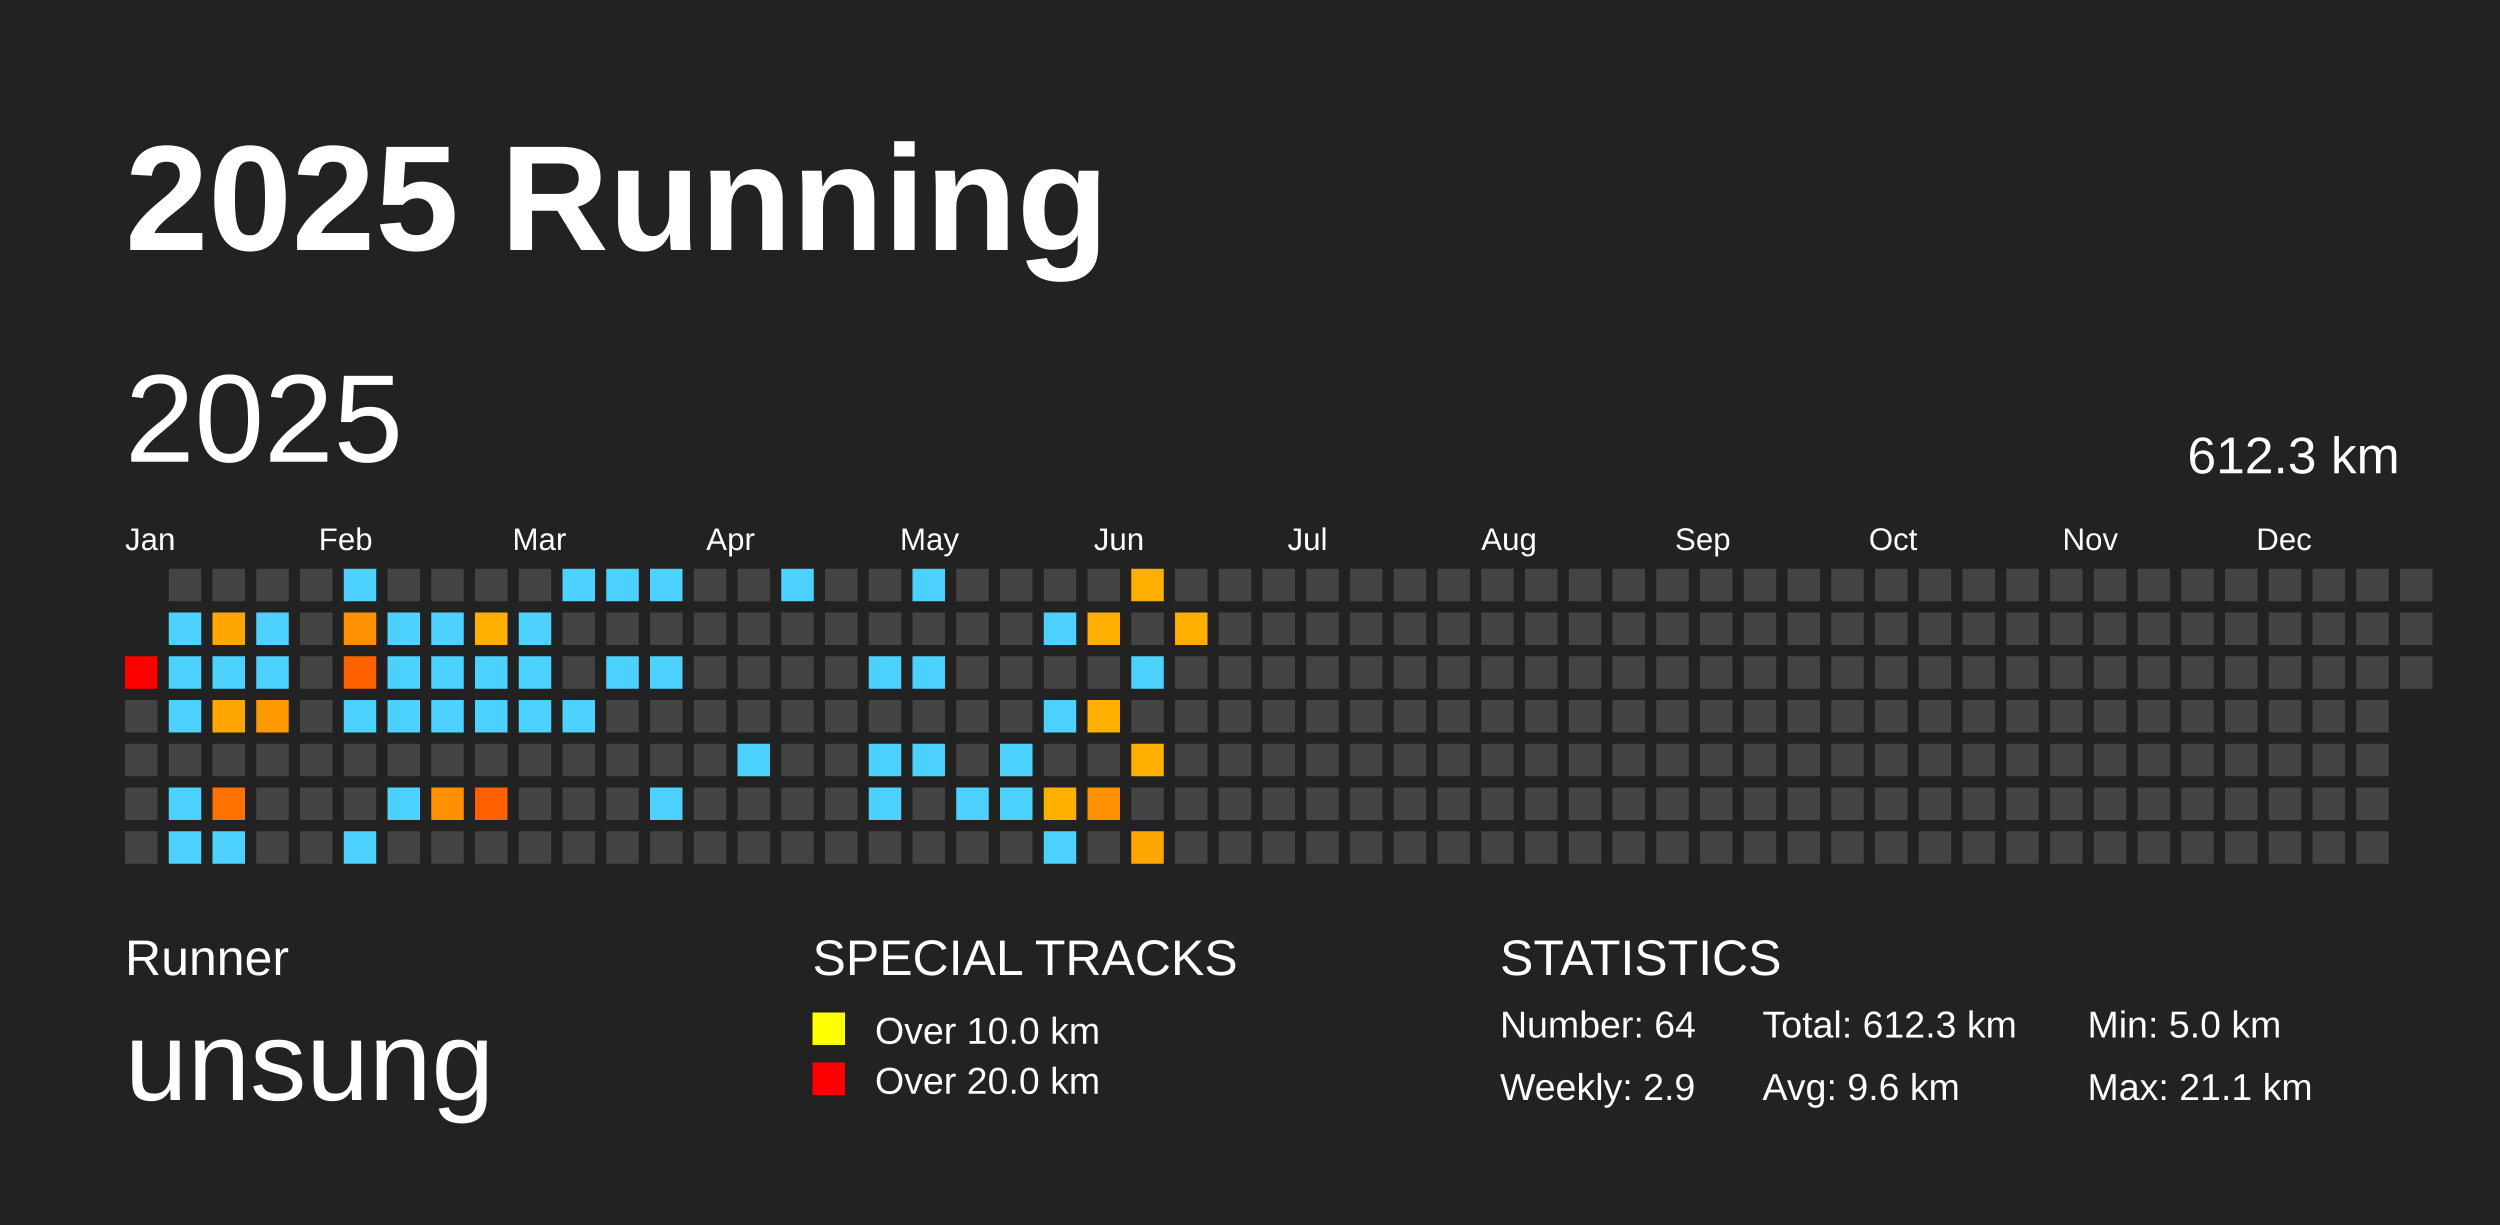
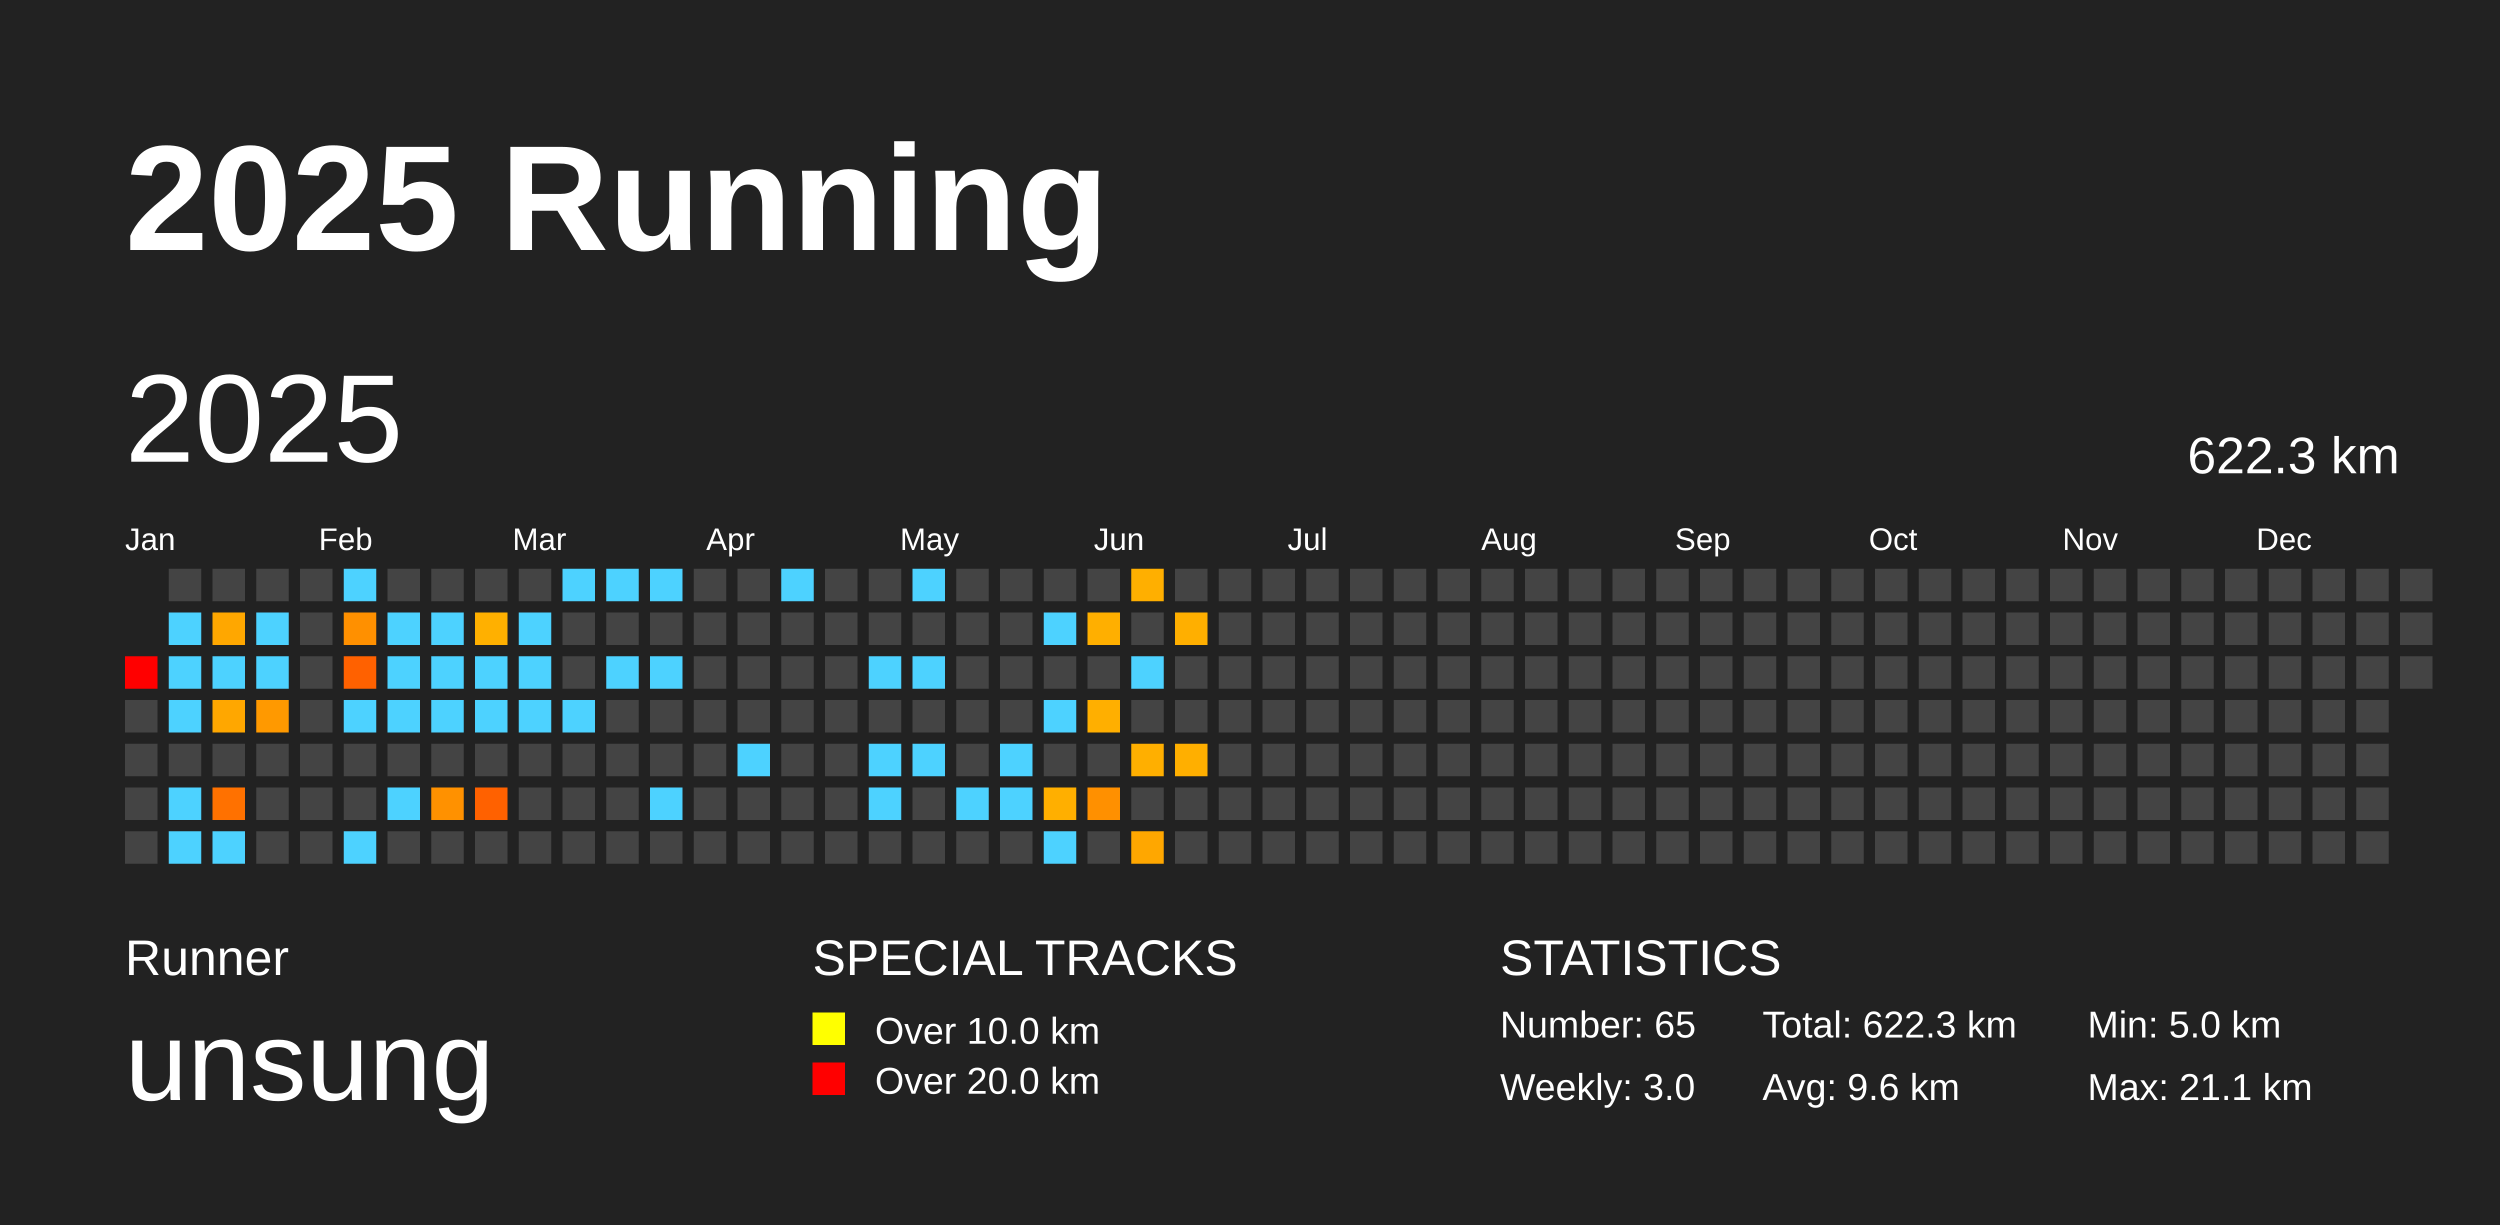
<svg xmlns="http://www.w3.org/2000/svg" baseProfile="full" height="98mm" version="1.1" viewBox="0,0,200,98" width="200mm">
  <defs />
  <rect fill="#222222" height="98" width="200" x="0" y="0" />
  <text fill="#FFFFFF" style="font-size:12px; font-family:Arial; font-weight:bold;" x="10" y="20">2025 Running</text>
  <text fill="#FFFFFF" style="font-size:4px; font-family:Arial" x="10" y="78">Runner</text>
  <text fill="#FFFFFF" style="font-size:9px; font-family:Arial" x="10" y="88">unsung</text>
  <text fill="#FFFFFF" style="font-size:4px; font-family:Arial" x="65" y="78">SPECIAL TRACKS</text>
  <rect fill="yellow" height="2.6" width="2.6" x="65" y="81" />
  <text fill="#FFFFFF" style="font-size:3px; font-family:Arial" x="70" y="83.5">Over 10.0 km</text>
  <rect fill="red" height="2.6" width="2.6" x="65" y="85" />
  <text fill="#FFFFFF" style="font-size:3px; font-family:Arial" x="70" y="87.5">Over 20.0 km</text>
  <text fill="#FFFFFF" style="font-size:4px; font-family:Arial" x="120" y="78">STATISTICS</text>
-   <text fill="#FFFFFF" style="font-size:3px; font-family:Arial" x="120" y="83">Number: 64</text>
-   <text fill="#FFFFFF" style="font-size:3px; font-family:Arial" x="120" y="88">Weekly: 2.9</text>
-   <text fill="#FFFFFF" style="font-size:3px; font-family:Arial" x="141" y="83">Total: 612.3 km</text>
+   <text fill="#FFFFFF" style="font-size:3px; font-family:Arial" x="120" y="83">Number: 65</text>
+   <text fill="#FFFFFF" style="font-size:3px; font-family:Arial" x="120" y="88">Weekly: 3.0</text>
+   <text fill="#FFFFFF" style="font-size:3px; font-family:Arial" x="141" y="83">Total: 622.3 km</text>
  <text fill="#FFFFFF" style="font-size:3px; font-family:Arial" x="141" y="88">Avg: 9.6 km</text>
  <text fill="#FFFFFF" style="font-size:3px; font-family:Arial" x="167" y="83">Min: 5.0 km</text>
  <text fill="#FFFFFF" style="font-size:3px; font-family:Arial" x="167" y="88">Max: 21.1 km</text>
  <text dominant-baseline="hanging" fill="#FFFFFF" style="font-size:10.0px; font-family:Arial;" x="10" y="30">2025</text>
-   <text dominant-baseline="hanging" fill="#FFFFFF" style="font-size:4.125px; font-family:Arial;" x="175" y="35">612.3 km</text>
+   <text dominant-baseline="hanging" fill="#FFFFFF" style="font-size:4.125px; font-family:Arial;" x="175" y="35">622.3 km</text>
  <text fill="#FFFFFF" style="font-size:2.5px; font-family:Arial" x="10.0" y="44">Jan</text>
  <text fill="#FFFFFF" style="font-size:2.5px; font-family:Arial" x="25.5" y="44">Feb</text>
  <text fill="#FFFFFF" style="font-size:2.5px; font-family:Arial" x="41.0" y="44">Mar</text>
  <text fill="#FFFFFF" style="font-size:2.5px; font-family:Arial" x="56.5" y="44">Apr</text>
  <text fill="#FFFFFF" style="font-size:2.5px; font-family:Arial" x="72.0" y="44">May</text>
  <text fill="#FFFFFF" style="font-size:2.5px; font-family:Arial" x="87.5" y="44">Jun</text>
  <text fill="#FFFFFF" style="font-size:2.5px; font-family:Arial" x="103.0" y="44">Jul</text>
  <text fill="#FFFFFF" style="font-size:2.5px; font-family:Arial" x="118.5" y="44">Aug</text>
  <text fill="#FFFFFF" style="font-size:2.5px; font-family:Arial" x="134.0" y="44">Sep</text>
  <text fill="#FFFFFF" style="font-size:2.5px; font-family:Arial" x="149.5" y="44">Oct</text>
  <text fill="#FFFFFF" style="font-size:2.5px; font-family:Arial" x="165.0" y="44">Nov</text>
  <text fill="#FFFFFF" style="font-size:2.5px; font-family:Arial" x="180.5" y="44">Dec</text>
  <rect fill="red" height="2.6" width="2.6" x="10.0" y="52.5" />
  <rect fill="#444444" height="2.6" width="2.6" x="10.0" y="56.0" />
  <rect fill="#444444" height="2.6" width="2.6" x="10.0" y="59.5" />
  <rect fill="#444444" height="2.6" width="2.6" x="10.0" y="63.0" />
  <rect fill="#444444" height="2.6" width="2.6" x="10.0" y="66.5" />
  <rect fill="#444444" height="2.6" width="2.6" x="13.5" y="45.5" />
  <rect fill="#4dd2ff" height="2.6" width="2.6" x="13.5" y="49.0" />
  <rect fill="#4dd2ff" height="2.6" width="2.6" x="13.5" y="52.5" />
  <rect fill="#4dd2ff" height="2.6" width="2.6" x="13.5" y="56.0" />
  <rect fill="#444444" height="2.6" width="2.6" x="13.5" y="59.5" />
  <rect fill="#4dd2ff" height="2.6" width="2.6" x="13.5" y="63.0" />
  <rect fill="#4dd2ff" height="2.6" width="2.6" x="13.5" y="66.5" />
  <rect fill="#444444" height="2.6" width="2.6" x="17.0" y="45.5" />
  <rect fill="#ffa700" height="2.6" width="2.6" x="17.0" y="49.0" />
  <rect fill="#4dd2ff" height="2.6" width="2.6" x="17.0" y="52.5" />
  <rect fill="#ffa700" height="2.6" width="2.6" x="17.0" y="56.0" />
  <rect fill="#444444" height="2.6" width="2.6" x="17.0" y="59.5" />
  <rect fill="#ff7100" height="2.6" width="2.6" x="17.0" y="63.0" />
  <rect fill="#4dd2ff" height="2.6" width="2.6" x="17.0" y="66.5" />
  <rect fill="#444444" height="2.6" width="2.6" x="20.5" y="45.5" />
  <rect fill="#4dd2ff" height="2.6" width="2.6" x="20.5" y="49.0" />
  <rect fill="#4dd2ff" height="2.6" width="2.6" x="20.5" y="52.5" />
  <rect fill="#ff9900" height="2.6" width="2.6" x="20.5" y="56.0" />
  <rect fill="#444444" height="2.6" width="2.6" x="20.5" y="59.5" />
  <rect fill="#444444" height="2.6" width="2.6" x="20.5" y="63.0" />
  <rect fill="#444444" height="2.6" width="2.6" x="20.5" y="66.5" />
  <rect fill="#444444" height="2.6" width="2.6" x="24.0" y="45.5" />
  <rect fill="#444444" height="2.6" width="2.6" x="24.0" y="49.0" />
  <rect fill="#444444" height="2.6" width="2.6" x="24.0" y="52.5" />
  <rect fill="#444444" height="2.6" width="2.6" x="24.0" y="56.0" />
  <rect fill="#444444" height="2.6" width="2.6" x="24.0" y="59.5" />
  <rect fill="#444444" height="2.6" width="2.6" x="24.0" y="63.0" />
  <rect fill="#444444" height="2.6" width="2.6" x="24.0" y="66.5" />
  <rect fill="#4dd2ff" height="2.6" width="2.6" x="27.5" y="45.5" />
  <rect fill="#ff9000" height="2.6" width="2.6" x="27.5" y="49.0" />
  <rect fill="#ff6100" height="2.6" width="2.6" x="27.5" y="52.5" />
  <rect fill="#4dd2ff" height="2.6" width="2.6" x="27.5" y="56.0" />
  <rect fill="#444444" height="2.6" width="2.6" x="27.5" y="59.5" />
  <rect fill="#444444" height="2.6" width="2.6" x="27.5" y="63.0" />
  <rect fill="#4dd2ff" height="2.6" width="2.6" x="27.5" y="66.5" />
  <rect fill="#444444" height="2.6" width="2.6" x="31.0" y="45.5" />
  <rect fill="#4dd2ff" height="2.6" width="2.6" x="31.0" y="49.0" />
  <rect fill="#4dd2ff" height="2.6" width="2.6" x="31.0" y="52.5" />
  <rect fill="#4dd2ff" height="2.6" width="2.6" x="31.0" y="56.0" />
  <rect fill="#444444" height="2.6" width="2.6" x="31.0" y="59.5" />
  <rect fill="#4dd2ff" height="2.6" width="2.6" x="31.0" y="63.0" />
  <rect fill="#444444" height="2.6" width="2.6" x="31.0" y="66.5" />
  <rect fill="#444444" height="2.6" width="2.6" x="34.5" y="45.5" />
  <rect fill="#4dd2ff" height="2.6" width="2.6" x="34.5" y="49.0" />
  <rect fill="#4dd2ff" height="2.6" width="2.6" x="34.5" y="52.5" />
  <rect fill="#4dd2ff" height="2.6" width="2.6" x="34.5" y="56.0" />
  <rect fill="#444444" height="2.6" width="2.6" x="34.5" y="59.5" />
  <rect fill="#ff9100" height="2.6" width="2.6" x="34.5" y="63.0" />
  <rect fill="#444444" height="2.6" width="2.6" x="34.5" y="66.5" />
  <rect fill="#444444" height="2.6" width="2.6" x="38.0" y="45.5" />
  <rect fill="#ffb000" height="2.6" width="2.6" x="38.0" y="49.0" />
  <rect fill="#4dd2ff" height="2.6" width="2.6" x="38.0" y="52.5" />
  <rect fill="#4dd2ff" height="2.6" width="2.6" x="38.0" y="56.0" />
  <rect fill="#444444" height="2.6" width="2.6" x="38.0" y="59.5" />
  <rect fill="#ff6100" height="2.6" width="2.6" x="38.0" y="63.0" />
  <rect fill="#444444" height="2.6" width="2.6" x="38.0" y="66.5" />
  <rect fill="#444444" height="2.6" width="2.6" x="41.5" y="45.5" />
  <rect fill="#4dd2ff" height="2.6" width="2.6" x="41.5" y="49.0" />
  <rect fill="#4dd2ff" height="2.6" width="2.6" x="41.5" y="52.5" />
  <rect fill="#4dd2ff" height="2.6" width="2.6" x="41.5" y="56.0" />
  <rect fill="#444444" height="2.6" width="2.6" x="41.5" y="59.5" />
  <rect fill="#444444" height="2.6" width="2.6" x="41.5" y="63.0" />
  <rect fill="#444444" height="2.6" width="2.6" x="41.5" y="66.5" />
  <rect fill="#4dd2ff" height="2.6" width="2.6" x="45.0" y="45.5" />
  <rect fill="#444444" height="2.6" width="2.6" x="45.0" y="49.0" />
  <rect fill="#444444" height="2.6" width="2.6" x="45.0" y="52.5" />
  <rect fill="#4dd2ff" height="2.6" width="2.6" x="45.0" y="56.0" />
  <rect fill="#444444" height="2.6" width="2.6" x="45.0" y="59.5" />
  <rect fill="#444444" height="2.6" width="2.6" x="45.0" y="63.0" />
  <rect fill="#444444" height="2.6" width="2.6" x="45.0" y="66.5" />
  <rect fill="#4dd2ff" height="2.6" width="2.6" x="48.5" y="45.5" />
  <rect fill="#444444" height="2.6" width="2.6" x="48.5" y="49.0" />
  <rect fill="#4dd2ff" height="2.6" width="2.6" x="48.5" y="52.5" />
  <rect fill="#444444" height="2.6" width="2.6" x="48.5" y="56.0" />
  <rect fill="#444444" height="2.6" width="2.6" x="48.5" y="59.5" />
  <rect fill="#444444" height="2.6" width="2.6" x="48.5" y="63.0" />
  <rect fill="#444444" height="2.6" width="2.6" x="48.5" y="66.5" />
  <rect fill="#4dd2ff" height="2.6" width="2.6" x="52.0" y="45.5" />
  <rect fill="#444444" height="2.6" width="2.6" x="52.0" y="49.0" />
  <rect fill="#4dd2ff" height="2.6" width="2.6" x="52.0" y="52.5" />
  <rect fill="#444444" height="2.6" width="2.6" x="52.0" y="56.0" />
  <rect fill="#444444" height="2.6" width="2.6" x="52.0" y="59.5" />
  <rect fill="#4dd2ff" height="2.6" width="2.6" x="52.0" y="63.0" />
  <rect fill="#444444" height="2.6" width="2.6" x="52.0" y="66.5" />
  <rect fill="#444444" height="2.6" width="2.6" x="55.5" y="45.5" />
  <rect fill="#444444" height="2.6" width="2.6" x="55.5" y="49.0" />
  <rect fill="#444444" height="2.6" width="2.6" x="55.5" y="52.5" />
  <rect fill="#444444" height="2.6" width="2.6" x="55.5" y="56.0" />
  <rect fill="#444444" height="2.6" width="2.6" x="55.5" y="59.5" />
  <rect fill="#444444" height="2.6" width="2.6" x="55.5" y="63.0" />
  <rect fill="#444444" height="2.6" width="2.6" x="55.5" y="66.5" />
  <rect fill="#444444" height="2.6" width="2.6" x="59.0" y="45.5" />
  <rect fill="#444444" height="2.6" width="2.6" x="59.0" y="49.0" />
  <rect fill="#444444" height="2.6" width="2.6" x="59.0" y="52.5" />
  <rect fill="#444444" height="2.6" width="2.6" x="59.0" y="56.0" />
  <rect fill="#4dd2ff" height="2.6" width="2.6" x="59.0" y="59.5" />
  <rect fill="#444444" height="2.6" width="2.6" x="59.0" y="63.0" />
  <rect fill="#444444" height="2.6" width="2.6" x="59.0" y="66.5" />
  <rect fill="#4dd2ff" height="2.6" width="2.6" x="62.5" y="45.5" />
  <rect fill="#444444" height="2.6" width="2.6" x="62.5" y="49.0" />
  <rect fill="#444444" height="2.6" width="2.6" x="62.5" y="52.5" />
  <rect fill="#444444" height="2.6" width="2.6" x="62.5" y="56.0" />
  <rect fill="#444444" height="2.6" width="2.6" x="62.5" y="59.5" />
  <rect fill="#444444" height="2.6" width="2.6" x="62.5" y="63.0" />
  <rect fill="#444444" height="2.6" width="2.6" x="62.5" y="66.5" />
  <rect fill="#444444" height="2.6" width="2.6" x="66.0" y="45.5" />
  <rect fill="#444444" height="2.6" width="2.6" x="66.0" y="49.0" />
  <rect fill="#444444" height="2.6" width="2.6" x="66.0" y="52.5" />
  <rect fill="#444444" height="2.6" width="2.6" x="66.0" y="56.0" />
  <rect fill="#444444" height="2.6" width="2.6" x="66.0" y="59.5" />
  <rect fill="#444444" height="2.6" width="2.6" x="66.0" y="63.0" />
  <rect fill="#444444" height="2.6" width="2.6" x="66.0" y="66.5" />
  <rect fill="#444444" height="2.6" width="2.6" x="69.5" y="45.5" />
  <rect fill="#444444" height="2.6" width="2.6" x="69.5" y="49.0" />
  <rect fill="#4dd2ff" height="2.6" width="2.6" x="69.5" y="52.5" />
  <rect fill="#444444" height="2.6" width="2.6" x="69.5" y="56.0" />
  <rect fill="#4dd2ff" height="2.6" width="2.6" x="69.5" y="59.5" />
  <rect fill="#4dd2ff" height="2.6" width="2.6" x="69.5" y="63.0" />
  <rect fill="#444444" height="2.6" width="2.6" x="69.5" y="66.5" />
  <rect fill="#4dd2ff" height="2.6" width="2.6" x="73.0" y="45.5" />
  <rect fill="#444444" height="2.6" width="2.6" x="73.0" y="49.0" />
  <rect fill="#4dd2ff" height="2.6" width="2.6" x="73.0" y="52.5" />
  <rect fill="#444444" height="2.6" width="2.6" x="73.0" y="56.0" />
  <rect fill="#4dd2ff" height="2.6" width="2.6" x="73.0" y="59.5" />
  <rect fill="#444444" height="2.6" width="2.6" x="73.0" y="63.0" />
  <rect fill="#444444" height="2.6" width="2.6" x="73.0" y="66.5" />
  <rect fill="#444444" height="2.6" width="2.6" x="76.5" y="45.5" />
  <rect fill="#444444" height="2.6" width="2.6" x="76.5" y="49.0" />
  <rect fill="#444444" height="2.6" width="2.6" x="76.5" y="52.5" />
  <rect fill="#444444" height="2.6" width="2.6" x="76.5" y="56.0" />
  <rect fill="#444444" height="2.6" width="2.6" x="76.5" y="59.5" />
  <rect fill="#4dd2ff" height="2.6" width="2.6" x="76.5" y="63.0" />
  <rect fill="#444444" height="2.6" width="2.6" x="76.5" y="66.5" />
  <rect fill="#444444" height="2.6" width="2.6" x="80.0" y="45.5" />
  <rect fill="#444444" height="2.6" width="2.6" x="80.0" y="49.0" />
  <rect fill="#444444" height="2.6" width="2.6" x="80.0" y="52.5" />
  <rect fill="#444444" height="2.6" width="2.6" x="80.0" y="56.0" />
  <rect fill="#4dd2ff" height="2.6" width="2.6" x="80.0" y="59.5" />
  <rect fill="#4dd2ff" height="2.6" width="2.6" x="80.0" y="63.0" />
  <rect fill="#444444" height="2.6" width="2.6" x="80.0" y="66.5" />
  <rect fill="#444444" height="2.6" width="2.6" x="83.5" y="45.5" />
  <rect fill="#4dd2ff" height="2.6" width="2.6" x="83.5" y="49.0" />
  <rect fill="#444444" height="2.6" width="2.6" x="83.5" y="52.5" />
  <rect fill="#4dd2ff" height="2.6" width="2.6" x="83.5" y="56.0" />
  <rect fill="#444444" height="2.6" width="2.6" x="83.5" y="59.5" />
  <rect fill="#ffaf00" height="2.6" width="2.6" x="83.5" y="63.0" />
  <rect fill="#4dd2ff" height="2.6" width="2.6" x="83.5" y="66.5" />
  <rect fill="#444444" height="2.6" width="2.6" x="87.0" y="45.5" />
  <rect fill="#ffaf00" height="2.6" width="2.6" x="87.0" y="49.0" />
  <rect fill="#444444" height="2.6" width="2.6" x="87.0" y="52.5" />
  <rect fill="#ffaf00" height="2.6" width="2.6" x="87.0" y="56.0" />
  <rect fill="#444444" height="2.6" width="2.6" x="87.0" y="59.5" />
  <rect fill="#ff9000" height="2.6" width="2.6" x="87.0" y="63.0" />
  <rect fill="#444444" height="2.6" width="2.6" x="87.0" y="66.5" />
  <rect fill="#ffaf00" height="2.6" width="2.6" x="90.5" y="45.5" />
  <rect fill="#444444" height="2.6" width="2.6" x="90.5" y="49.0" />
  <rect fill="#4dd2ff" height="2.6" width="2.6" x="90.5" y="52.5" />
  <rect fill="#444444" height="2.6" width="2.6" x="90.5" y="56.0" />
  <rect fill="#ffaf00" height="2.6" width="2.6" x="90.5" y="59.5" />
  <rect fill="#444444" height="2.6" width="2.6" x="90.5" y="63.0" />
  <rect fill="#ffa700" height="2.6" width="2.6" x="90.5" y="66.5" />
  <rect fill="#444444" height="2.6" width="2.6" x="94.0" y="45.5" />
  <rect fill="#ffaf00" height="2.6" width="2.6" x="94.0" y="49.0" />
  <rect fill="#444444" height="2.6" width="2.6" x="94.0" y="52.5" />
  <rect fill="#444444" height="2.6" width="2.6" x="94.0" y="56.0" />
-   <rect fill="#444444" height="2.6" width="2.6" x="94.0" y="59.5" />
+   <rect fill="#ffaf00" height="2.6" width="2.6" x="94.0" y="59.5" />
  <rect fill="#444444" height="2.6" width="2.6" x="94.0" y="63.0" />
  <rect fill="#444444" height="2.6" width="2.6" x="94.0" y="66.5" />
  <rect fill="#444444" height="2.6" width="2.6" x="97.5" y="45.5" />
  <rect fill="#444444" height="2.6" width="2.6" x="97.5" y="49.0" />
  <rect fill="#444444" height="2.6" width="2.6" x="97.5" y="52.5" />
  <rect fill="#444444" height="2.6" width="2.6" x="97.5" y="56.0" />
  <rect fill="#444444" height="2.6" width="2.6" x="97.5" y="59.5" />
  <rect fill="#444444" height="2.6" width="2.6" x="97.5" y="63.0" />
  <rect fill="#444444" height="2.6" width="2.6" x="97.5" y="66.5" />
  <rect fill="#444444" height="2.6" width="2.6" x="101.0" y="45.5" />
  <rect fill="#444444" height="2.6" width="2.6" x="101.0" y="49.0" />
  <rect fill="#444444" height="2.6" width="2.6" x="101.0" y="52.5" />
  <rect fill="#444444" height="2.6" width="2.6" x="101.0" y="56.0" />
  <rect fill="#444444" height="2.6" width="2.6" x="101.0" y="59.5" />
  <rect fill="#444444" height="2.6" width="2.6" x="101.0" y="63.0" />
  <rect fill="#444444" height="2.6" width="2.6" x="101.0" y="66.5" />
  <rect fill="#444444" height="2.6" width="2.6" x="104.5" y="45.5" />
  <rect fill="#444444" height="2.6" width="2.6" x="104.5" y="49.0" />
  <rect fill="#444444" height="2.6" width="2.6" x="104.5" y="52.5" />
  <rect fill="#444444" height="2.6" width="2.6" x="104.5" y="56.0" />
  <rect fill="#444444" height="2.6" width="2.6" x="104.5" y="59.5" />
  <rect fill="#444444" height="2.6" width="2.6" x="104.5" y="63.0" />
  <rect fill="#444444" height="2.6" width="2.6" x="104.5" y="66.5" />
  <rect fill="#444444" height="2.6" width="2.6" x="108.0" y="45.5" />
  <rect fill="#444444" height="2.6" width="2.6" x="108.0" y="49.0" />
  <rect fill="#444444" height="2.6" width="2.6" x="108.0" y="52.5" />
  <rect fill="#444444" height="2.6" width="2.6" x="108.0" y="56.0" />
  <rect fill="#444444" height="2.6" width="2.6" x="108.0" y="59.5" />
  <rect fill="#444444" height="2.6" width="2.6" x="108.0" y="63.0" />
  <rect fill="#444444" height="2.6" width="2.6" x="108.0" y="66.5" />
  <rect fill="#444444" height="2.6" width="2.6" x="111.5" y="45.5" />
  <rect fill="#444444" height="2.6" width="2.6" x="111.5" y="49.0" />
  <rect fill="#444444" height="2.6" width="2.6" x="111.5" y="52.5" />
  <rect fill="#444444" height="2.6" width="2.6" x="111.5" y="56.0" />
  <rect fill="#444444" height="2.6" width="2.6" x="111.5" y="59.5" />
  <rect fill="#444444" height="2.6" width="2.6" x="111.5" y="63.0" />
  <rect fill="#444444" height="2.6" width="2.6" x="111.5" y="66.5" />
  <rect fill="#444444" height="2.6" width="2.6" x="115.0" y="45.5" />
  <rect fill="#444444" height="2.6" width="2.6" x="115.0" y="49.0" />
  <rect fill="#444444" height="2.6" width="2.6" x="115.0" y="52.5" />
  <rect fill="#444444" height="2.6" width="2.6" x="115.0" y="56.0" />
  <rect fill="#444444" height="2.6" width="2.6" x="115.0" y="59.5" />
  <rect fill="#444444" height="2.6" width="2.6" x="115.0" y="63.0" />
  <rect fill="#444444" height="2.6" width="2.6" x="115.0" y="66.5" />
  <rect fill="#444444" height="2.6" width="2.6" x="118.5" y="45.5" />
  <rect fill="#444444" height="2.6" width="2.6" x="118.5" y="49.0" />
  <rect fill="#444444" height="2.6" width="2.6" x="118.5" y="52.5" />
  <rect fill="#444444" height="2.6" width="2.6" x="118.5" y="56.0" />
  <rect fill="#444444" height="2.6" width="2.6" x="118.5" y="59.5" />
  <rect fill="#444444" height="2.6" width="2.6" x="118.5" y="63.0" />
  <rect fill="#444444" height="2.6" width="2.6" x="118.5" y="66.5" />
  <rect fill="#444444" height="2.6" width="2.6" x="122.0" y="45.5" />
  <rect fill="#444444" height="2.6" width="2.6" x="122.0" y="49.0" />
  <rect fill="#444444" height="2.6" width="2.6" x="122.0" y="52.5" />
  <rect fill="#444444" height="2.6" width="2.6" x="122.0" y="56.0" />
  <rect fill="#444444" height="2.6" width="2.6" x="122.0" y="59.5" />
  <rect fill="#444444" height="2.6" width="2.6" x="122.0" y="63.0" />
  <rect fill="#444444" height="2.6" width="2.6" x="122.0" y="66.5" />
  <rect fill="#444444" height="2.6" width="2.6" x="125.5" y="45.5" />
  <rect fill="#444444" height="2.6" width="2.6" x="125.5" y="49.0" />
  <rect fill="#444444" height="2.6" width="2.6" x="125.5" y="52.5" />
  <rect fill="#444444" height="2.6" width="2.6" x="125.5" y="56.0" />
  <rect fill="#444444" height="2.6" width="2.6" x="125.5" y="59.5" />
  <rect fill="#444444" height="2.6" width="2.6" x="125.5" y="63.0" />
  <rect fill="#444444" height="2.6" width="2.6" x="125.5" y="66.5" />
  <rect fill="#444444" height="2.6" width="2.6" x="129.0" y="45.5" />
  <rect fill="#444444" height="2.6" width="2.6" x="129.0" y="49.0" />
  <rect fill="#444444" height="2.6" width="2.6" x="129.0" y="52.5" />
  <rect fill="#444444" height="2.6" width="2.6" x="129.0" y="56.0" />
  <rect fill="#444444" height="2.6" width="2.6" x="129.0" y="59.5" />
  <rect fill="#444444" height="2.6" width="2.6" x="129.0" y="63.0" />
  <rect fill="#444444" height="2.6" width="2.6" x="129.0" y="66.5" />
  <rect fill="#444444" height="2.6" width="2.6" x="132.5" y="45.5" />
  <rect fill="#444444" height="2.6" width="2.6" x="132.5" y="49.0" />
  <rect fill="#444444" height="2.6" width="2.6" x="132.5" y="52.5" />
  <rect fill="#444444" height="2.6" width="2.6" x="132.5" y="56.0" />
  <rect fill="#444444" height="2.6" width="2.6" x="132.5" y="59.5" />
  <rect fill="#444444" height="2.6" width="2.6" x="132.5" y="63.0" />
  <rect fill="#444444" height="2.6" width="2.6" x="132.5" y="66.5" />
  <rect fill="#444444" height="2.6" width="2.6" x="136.0" y="45.5" />
  <rect fill="#444444" height="2.6" width="2.6" x="136.0" y="49.0" />
  <rect fill="#444444" height="2.6" width="2.6" x="136.0" y="52.5" />
  <rect fill="#444444" height="2.6" width="2.6" x="136.0" y="56.0" />
  <rect fill="#444444" height="2.6" width="2.6" x="136.0" y="59.5" />
  <rect fill="#444444" height="2.6" width="2.6" x="136.0" y="63.0" />
  <rect fill="#444444" height="2.6" width="2.6" x="136.0" y="66.5" />
  <rect fill="#444444" height="2.6" width="2.6" x="139.5" y="45.5" />
  <rect fill="#444444" height="2.6" width="2.6" x="139.5" y="49.0" />
  <rect fill="#444444" height="2.6" width="2.6" x="139.5" y="52.5" />
  <rect fill="#444444" height="2.6" width="2.6" x="139.5" y="56.0" />
  <rect fill="#444444" height="2.6" width="2.6" x="139.5" y="59.5" />
  <rect fill="#444444" height="2.6" width="2.6" x="139.5" y="63.0" />
  <rect fill="#444444" height="2.6" width="2.6" x="139.5" y="66.5" />
  <rect fill="#444444" height="2.6" width="2.6" x="143.0" y="45.5" />
  <rect fill="#444444" height="2.6" width="2.6" x="143.0" y="49.0" />
  <rect fill="#444444" height="2.6" width="2.6" x="143.0" y="52.5" />
  <rect fill="#444444" height="2.6" width="2.6" x="143.0" y="56.0" />
  <rect fill="#444444" height="2.6" width="2.6" x="143.0" y="59.5" />
  <rect fill="#444444" height="2.6" width="2.6" x="143.0" y="63.0" />
  <rect fill="#444444" height="2.6" width="2.6" x="143.0" y="66.5" />
  <rect fill="#444444" height="2.6" width="2.6" x="146.5" y="45.5" />
  <rect fill="#444444" height="2.6" width="2.6" x="146.5" y="49.0" />
  <rect fill="#444444" height="2.6" width="2.6" x="146.5" y="52.5" />
  <rect fill="#444444" height="2.6" width="2.6" x="146.5" y="56.0" />
  <rect fill="#444444" height="2.6" width="2.6" x="146.5" y="59.5" />
  <rect fill="#444444" height="2.6" width="2.6" x="146.5" y="63.0" />
  <rect fill="#444444" height="2.6" width="2.6" x="146.5" y="66.5" />
  <rect fill="#444444" height="2.6" width="2.6" x="150.0" y="45.5" />
  <rect fill="#444444" height="2.6" width="2.6" x="150.0" y="49.0" />
  <rect fill="#444444" height="2.6" width="2.6" x="150.0" y="52.5" />
  <rect fill="#444444" height="2.6" width="2.6" x="150.0" y="56.0" />
  <rect fill="#444444" height="2.6" width="2.6" x="150.0" y="59.5" />
  <rect fill="#444444" height="2.6" width="2.6" x="150.0" y="63.0" />
  <rect fill="#444444" height="2.6" width="2.6" x="150.0" y="66.5" />
  <rect fill="#444444" height="2.6" width="2.6" x="153.5" y="45.5" />
  <rect fill="#444444" height="2.6" width="2.6" x="153.5" y="49.0" />
  <rect fill="#444444" height="2.6" width="2.6" x="153.5" y="52.5" />
  <rect fill="#444444" height="2.6" width="2.6" x="153.5" y="56.0" />
  <rect fill="#444444" height="2.6" width="2.6" x="153.5" y="59.5" />
  <rect fill="#444444" height="2.6" width="2.6" x="153.5" y="63.0" />
  <rect fill="#444444" height="2.6" width="2.6" x="153.5" y="66.5" />
  <rect fill="#444444" height="2.6" width="2.6" x="157.0" y="45.5" />
  <rect fill="#444444" height="2.6" width="2.6" x="157.0" y="49.0" />
  <rect fill="#444444" height="2.6" width="2.6" x="157.0" y="52.5" />
  <rect fill="#444444" height="2.6" width="2.6" x="157.0" y="56.0" />
  <rect fill="#444444" height="2.6" width="2.6" x="157.0" y="59.5" />
  <rect fill="#444444" height="2.6" width="2.6" x="157.0" y="63.0" />
  <rect fill="#444444" height="2.6" width="2.6" x="157.0" y="66.5" />
  <rect fill="#444444" height="2.6" width="2.6" x="160.5" y="45.5" />
  <rect fill="#444444" height="2.6" width="2.6" x="160.5" y="49.0" />
  <rect fill="#444444" height="2.6" width="2.6" x="160.5" y="52.5" />
  <rect fill="#444444" height="2.6" width="2.6" x="160.5" y="56.0" />
  <rect fill="#444444" height="2.6" width="2.6" x="160.5" y="59.5" />
  <rect fill="#444444" height="2.6" width="2.6" x="160.5" y="63.0" />
  <rect fill="#444444" height="2.6" width="2.6" x="160.5" y="66.5" />
  <rect fill="#444444" height="2.6" width="2.6" x="164.0" y="45.5" />
  <rect fill="#444444" height="2.6" width="2.6" x="164.0" y="49.0" />
  <rect fill="#444444" height="2.6" width="2.6" x="164.0" y="52.5" />
  <rect fill="#444444" height="2.6" width="2.6" x="164.0" y="56.0" />
  <rect fill="#444444" height="2.6" width="2.6" x="164.0" y="59.5" />
  <rect fill="#444444" height="2.6" width="2.6" x="164.0" y="63.0" />
  <rect fill="#444444" height="2.6" width="2.6" x="164.0" y="66.5" />
  <rect fill="#444444" height="2.6" width="2.6" x="167.5" y="45.5" />
  <rect fill="#444444" height="2.6" width="2.6" x="167.5" y="49.0" />
  <rect fill="#444444" height="2.6" width="2.6" x="167.5" y="52.5" />
  <rect fill="#444444" height="2.6" width="2.6" x="167.5" y="56.0" />
  <rect fill="#444444" height="2.6" width="2.6" x="167.5" y="59.5" />
  <rect fill="#444444" height="2.6" width="2.6" x="167.5" y="63.0" />
  <rect fill="#444444" height="2.6" width="2.6" x="167.5" y="66.5" />
  <rect fill="#444444" height="2.6" width="2.6" x="171.0" y="45.5" />
  <rect fill="#444444" height="2.6" width="2.6" x="171.0" y="49.0" />
  <rect fill="#444444" height="2.6" width="2.6" x="171.0" y="52.5" />
  <rect fill="#444444" height="2.6" width="2.6" x="171.0" y="56.0" />
  <rect fill="#444444" height="2.6" width="2.6" x="171.0" y="59.5" />
  <rect fill="#444444" height="2.6" width="2.6" x="171.0" y="63.0" />
  <rect fill="#444444" height="2.6" width="2.6" x="171.0" y="66.5" />
  <rect fill="#444444" height="2.6" width="2.6" x="174.5" y="45.5" />
  <rect fill="#444444" height="2.6" width="2.6" x="174.5" y="49.0" />
  <rect fill="#444444" height="2.6" width="2.6" x="174.5" y="52.5" />
  <rect fill="#444444" height="2.6" width="2.6" x="174.5" y="56.0" />
  <rect fill="#444444" height="2.6" width="2.6" x="174.5" y="59.5" />
  <rect fill="#444444" height="2.6" width="2.6" x="174.5" y="63.0" />
  <rect fill="#444444" height="2.6" width="2.6" x="174.5" y="66.5" />
  <rect fill="#444444" height="2.6" width="2.6" x="178.0" y="45.5" />
  <rect fill="#444444" height="2.6" width="2.6" x="178.0" y="49.0" />
  <rect fill="#444444" height="2.6" width="2.6" x="178.0" y="52.5" />
  <rect fill="#444444" height="2.6" width="2.6" x="178.0" y="56.0" />
  <rect fill="#444444" height="2.6" width="2.6" x="178.0" y="59.5" />
  <rect fill="#444444" height="2.6" width="2.6" x="178.0" y="63.0" />
  <rect fill="#444444" height="2.6" width="2.6" x="178.0" y="66.5" />
  <rect fill="#444444" height="2.6" width="2.6" x="181.5" y="45.5" />
  <rect fill="#444444" height="2.6" width="2.6" x="181.5" y="49.0" />
  <rect fill="#444444" height="2.6" width="2.6" x="181.5" y="52.5" />
  <rect fill="#444444" height="2.6" width="2.6" x="181.5" y="56.0" />
  <rect fill="#444444" height="2.6" width="2.6" x="181.5" y="59.5" />
  <rect fill="#444444" height="2.6" width="2.6" x="181.5" y="63.0" />
  <rect fill="#444444" height="2.6" width="2.6" x="181.5" y="66.5" />
  <rect fill="#444444" height="2.6" width="2.6" x="185.0" y="45.5" />
  <rect fill="#444444" height="2.6" width="2.6" x="185.0" y="49.0" />
  <rect fill="#444444" height="2.6" width="2.6" x="185.0" y="52.5" />
  <rect fill="#444444" height="2.6" width="2.6" x="185.0" y="56.0" />
  <rect fill="#444444" height="2.6" width="2.6" x="185.0" y="59.5" />
  <rect fill="#444444" height="2.6" width="2.6" x="185.0" y="63.0" />
  <rect fill="#444444" height="2.6" width="2.6" x="185.0" y="66.5" />
  <rect fill="#444444" height="2.6" width="2.6" x="188.5" y="45.5" />
  <rect fill="#444444" height="2.6" width="2.6" x="188.5" y="49.0" />
  <rect fill="#444444" height="2.6" width="2.6" x="188.5" y="52.5" />
  <rect fill="#444444" height="2.6" width="2.6" x="188.5" y="56.0" />
  <rect fill="#444444" height="2.6" width="2.6" x="188.5" y="59.5" />
  <rect fill="#444444" height="2.6" width="2.6" x="188.5" y="63.0" />
  <rect fill="#444444" height="2.6" width="2.6" x="188.5" y="66.5" />
  <rect fill="#444444" height="2.6" width="2.6" x="192.0" y="45.5" />
  <rect fill="#444444" height="2.6" width="2.6" x="192.0" y="49.0" />
  <rect fill="#444444" height="2.6" width="2.6" x="192.0" y="52.5" />
</svg>
